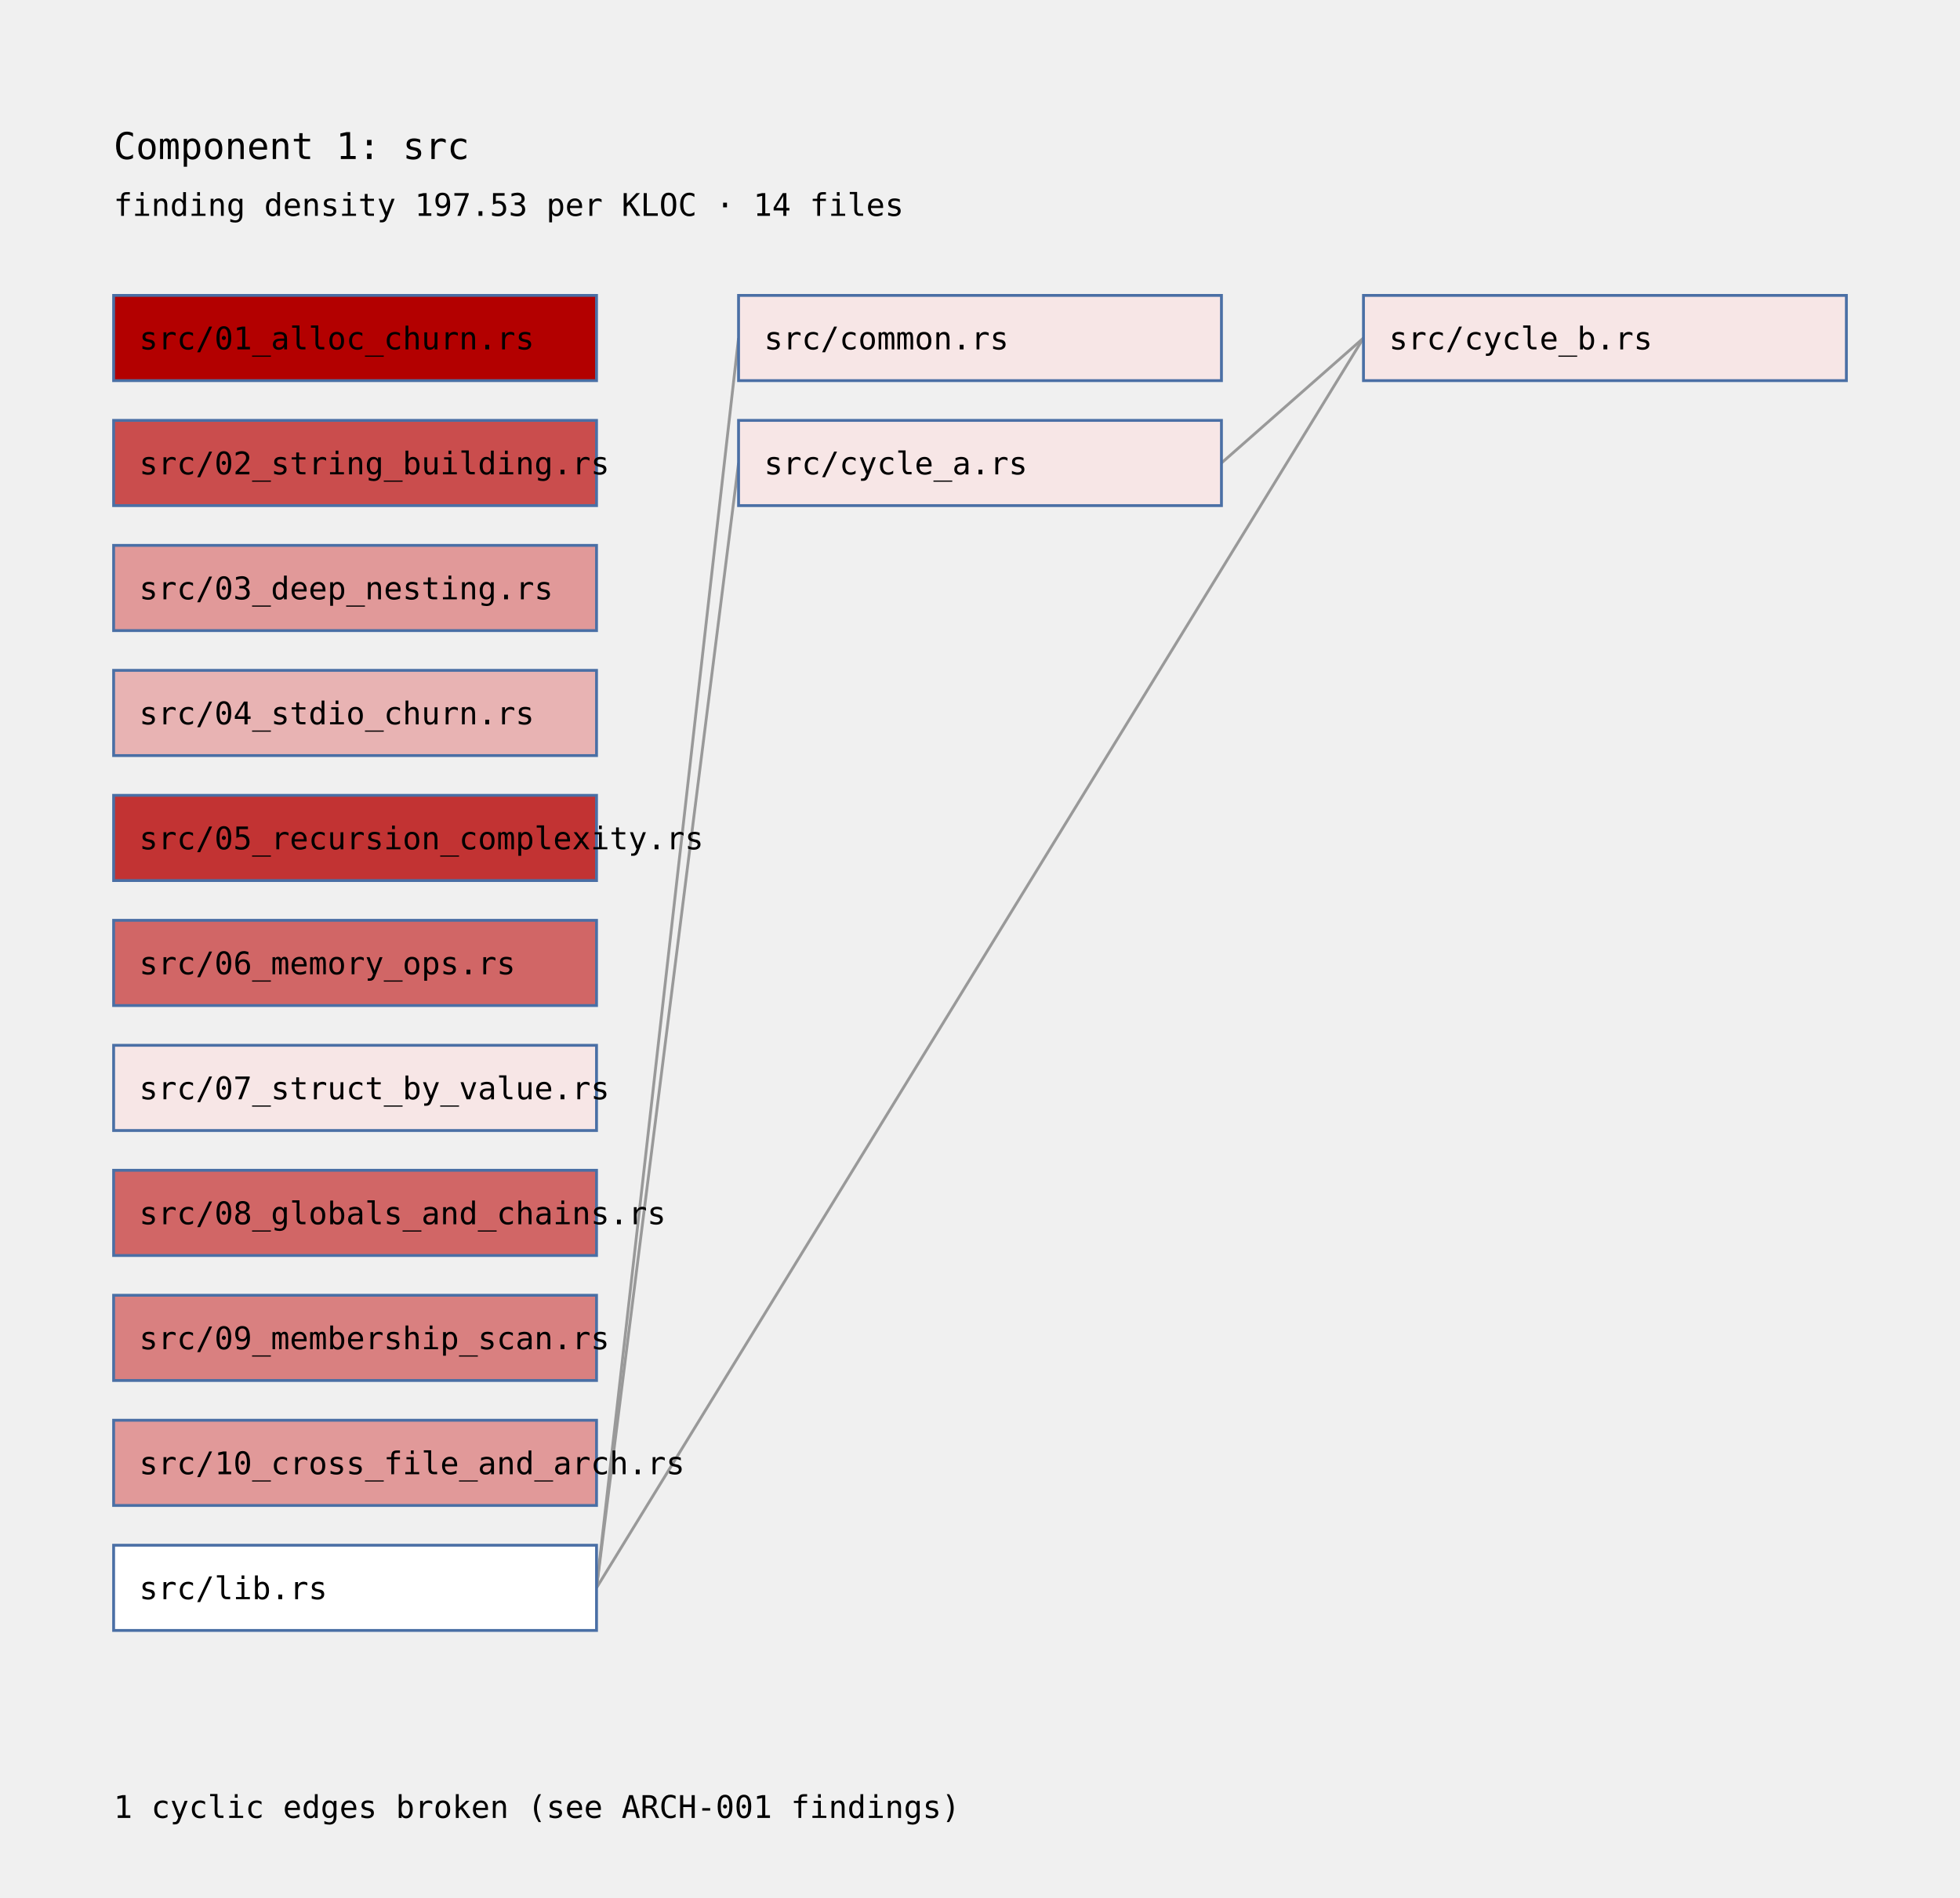
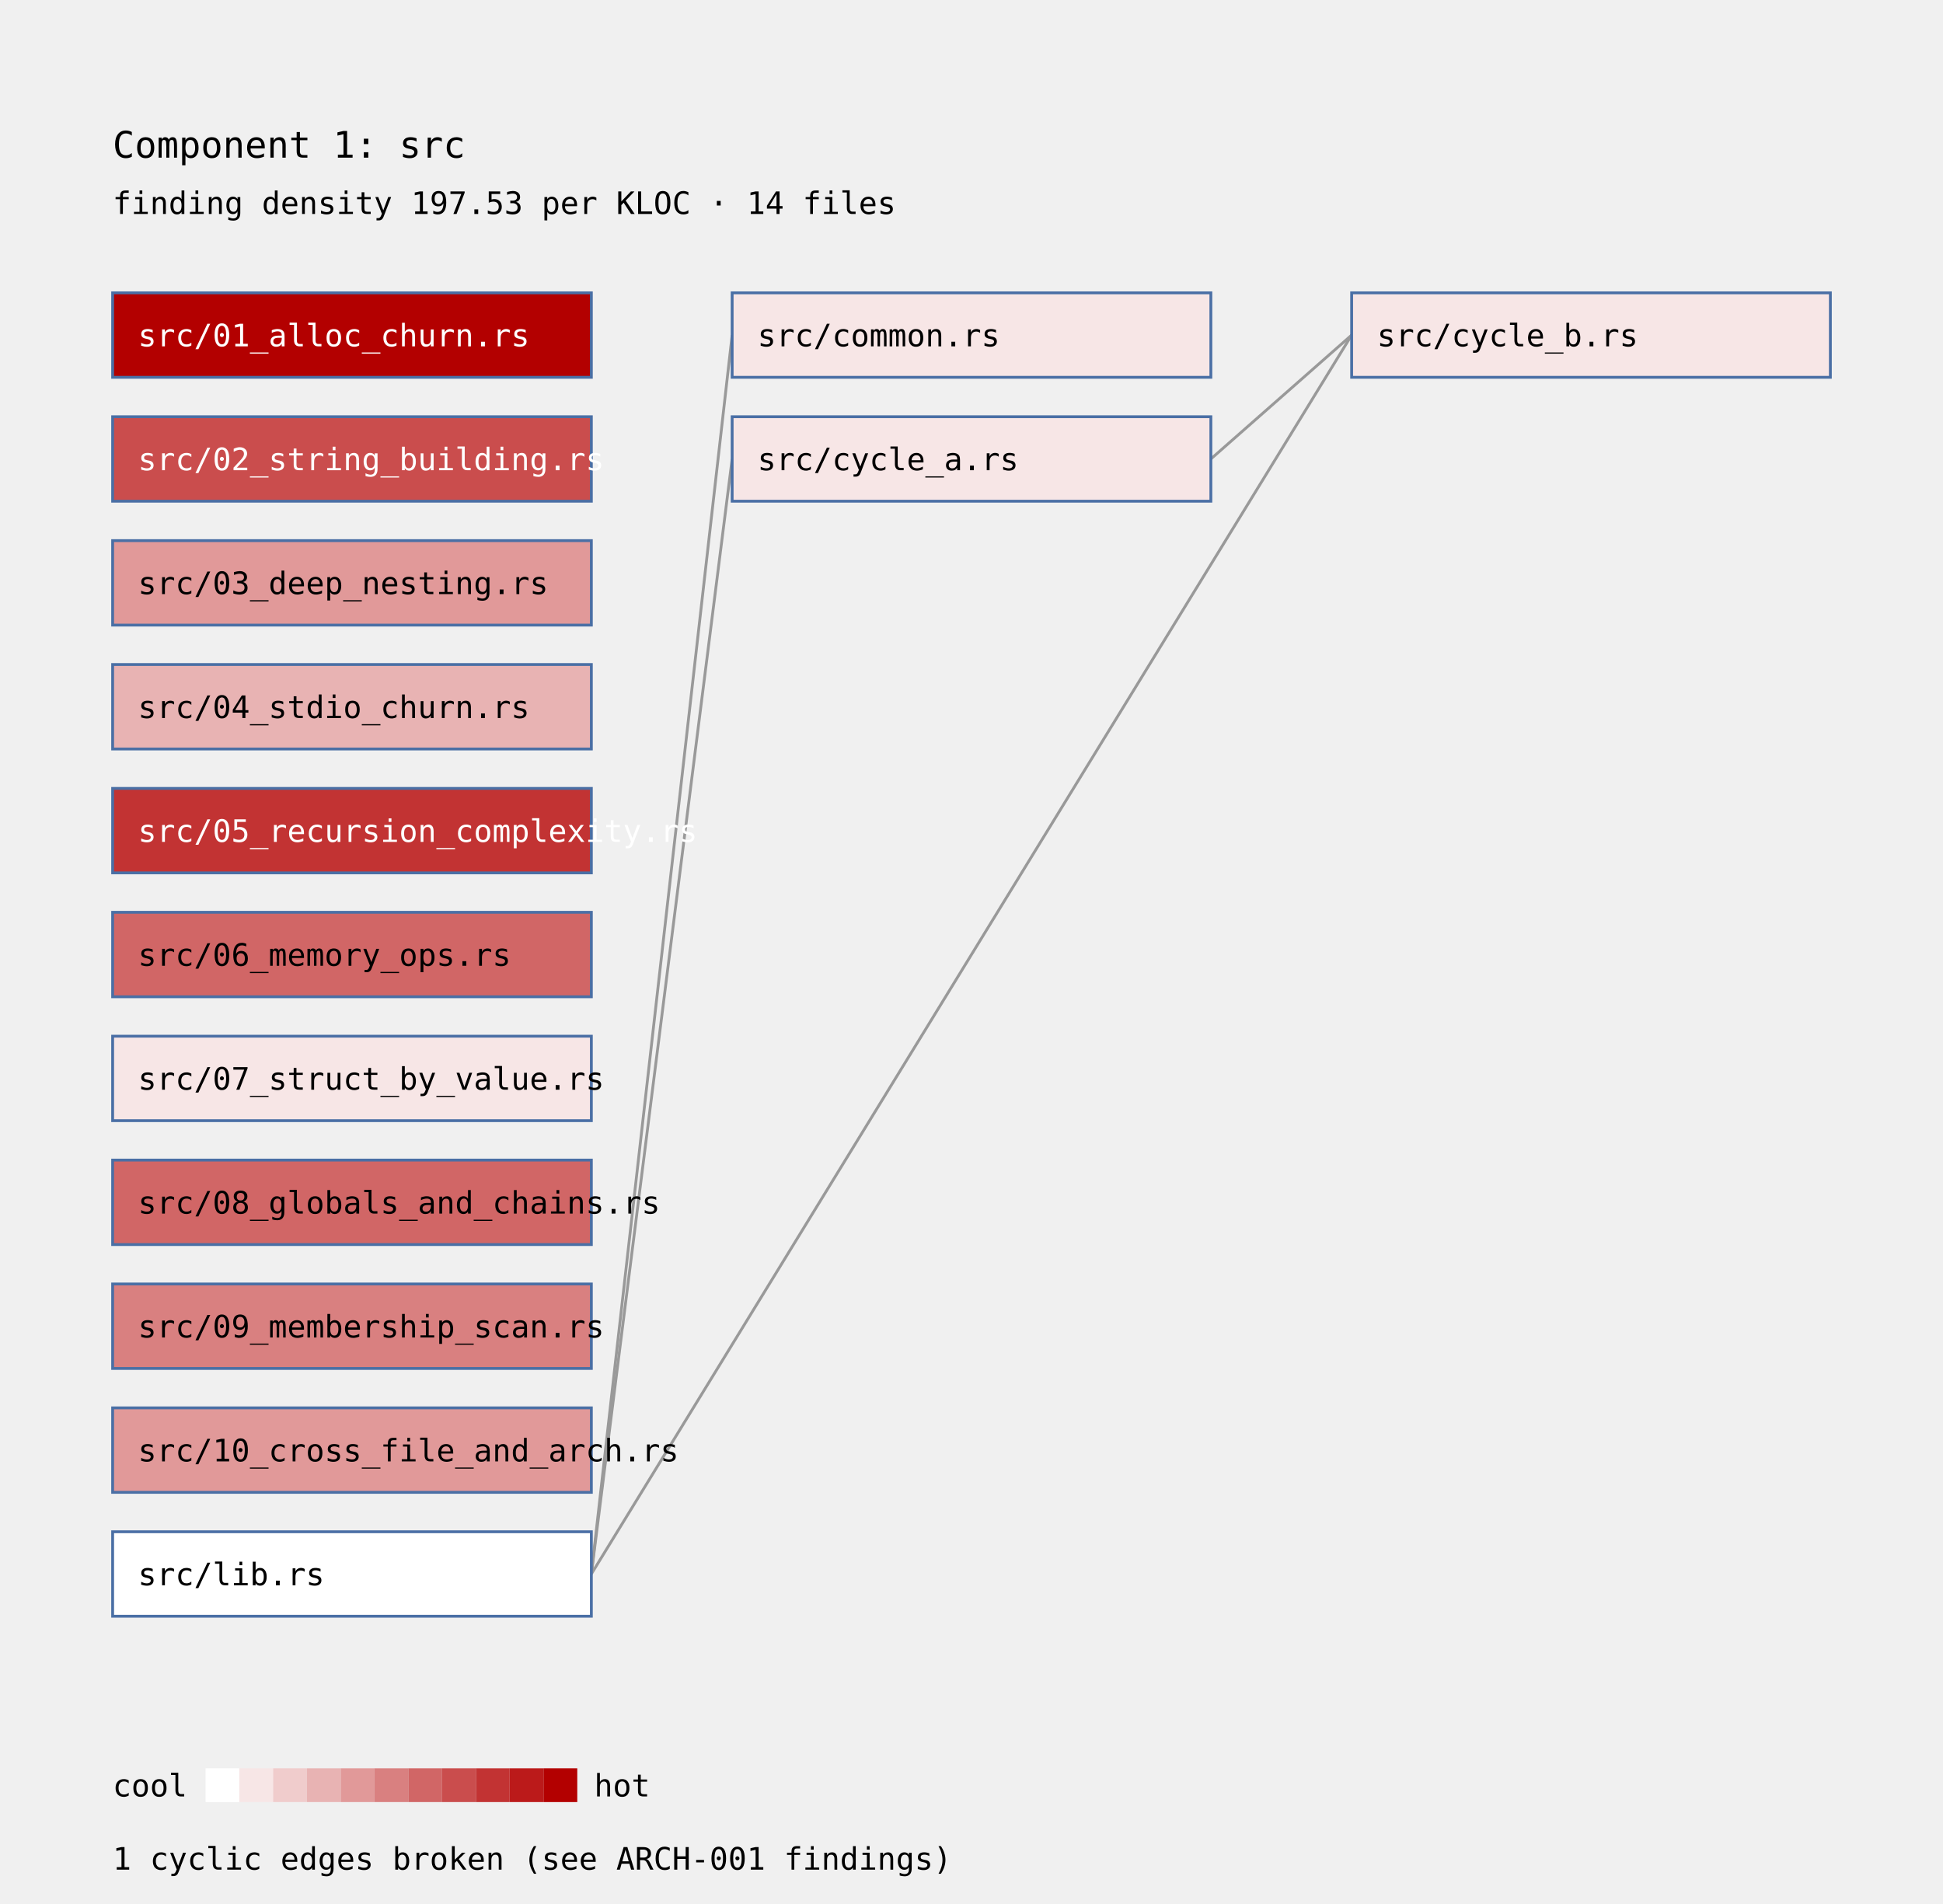
- <svg xmlns="http://www.w3.org/2000/svg" width="690" height="668" viewBox="0 0 690 668">
+ <svg xmlns="http://www.w3.org/2000/svg" width="690" height="676" viewBox="0 0 690 676">
  <text x="40" y="56" font-family="monospace" font-size="13">Component 1: src</text>
  <text x="40" y="76" font-family="monospace" font-size="11">finding density 197.53 per KLOC · 14 files</text>
  <g stroke="#999999" stroke-width="1">
    <line x1="430" y1="163" x2="480" y2="119" />
    <line x1="210" y1="559" x2="260" y2="119" />
    <line x1="210" y1="559" x2="260" y2="163" />
    <line x1="210" y1="559" x2="480" y2="119" />
  </g>
  <g font-family="monospace" font-size="11">
    <rect x="40" y="104" width="170" height="30" fill="#b30000" stroke="#4a6fa5" />
-     <text x="49" y="123">src/01_alloc_churn.rs</text>
+     <text x="49" y="123" fill="#ffffff">src/01_alloc_churn.rs</text>
    <rect x="40" y="148" width="170" height="30" fill="#ca4d4d" stroke="#4a6fa5" />
-     <text x="49" y="167">src/02_string_building.rs</text>
+     <text x="49" y="167" fill="#ffffff">src/02_string_building.rs</text>
    <rect x="40" y="192" width="170" height="30" fill="#e19999" stroke="#4a6fa5" />
    <text x="49" y="211">src/03_deep_nesting.rs</text>
    <rect x="40" y="236" width="170" height="30" fill="#e8b3b3" stroke="#4a6fa5" />
    <text x="49" y="255">src/04_stdio_churn.rs</text>
    <rect x="40" y="280" width="170" height="30" fill="#c23333" stroke="#4a6fa5" />
-     <text x="49" y="299">src/05_recursion_complexity.rs</text>
+     <text x="49" y="299" fill="#ffffff">src/05_recursion_complexity.rs</text>
    <rect x="40" y="324" width="170" height="30" fill="#d16666" stroke="#4a6fa5" />
    <text x="49" y="343">src/06_memory_ops.rs</text>
    <rect x="40" y="368" width="170" height="30" fill="#f7e6e6" stroke="#4a6fa5" />
    <text x="49" y="387">src/07_struct_by_value.rs</text>
    <rect x="40" y="412" width="170" height="30" fill="#d16666" stroke="#4a6fa5" />
    <text x="49" y="431">src/08_globals_and_chains.rs</text>
    <rect x="40" y="456" width="170" height="30" fill="#d98080" stroke="#4a6fa5" />
    <text x="49" y="475">src/09_membership_scan.rs</text>
    <rect x="40" y="500" width="170" height="30" fill="#e19999" stroke="#4a6fa5" />
    <text x="49" y="519">src/10_cross_file_and_arch.rs</text>
    <rect x="260" y="104" width="170" height="30" fill="#f7e6e6" stroke="#4a6fa5" />
    <text x="269" y="123">src/common.rs</text>
    <rect x="260" y="148" width="170" height="30" fill="#f7e6e6" stroke="#4a6fa5" />
    <text x="269" y="167">src/cycle_a.rs</text>
    <rect x="480" y="104" width="170" height="30" fill="#f7e6e6" stroke="#4a6fa5" />
    <text x="489" y="123">src/cycle_b.rs</text>
    <rect x="40" y="544" width="170" height="30" fill="#ffffff" stroke="#4a6fa5" />
    <text x="49" y="563">src/lib.rs</text>
  </g>
-   <text x="40" y="640" font-family="monospace" font-size="11">1 cyclic edges broken (see ARCH-001 findings)</text>
+   <text x="40" y="638" font-family="monospace" font-size="11">cool</text>
+   <rect x="73" y="628" width="12" height="12" fill="#ffffff" />
+   <rect x="85" y="628" width="12" height="12" fill="#f7e6e6" />
+   <rect x="97" y="628" width="12" height="12" fill="#f0cccc" />
+   <rect x="109" y="628" width="12" height="12" fill="#e8b3b3" />
+   <rect x="121" y="628" width="12" height="12" fill="#e19999" />
+   <rect x="133" y="628" width="12" height="12" fill="#d98080" />
+   <rect x="145" y="628" width="12" height="12" fill="#d16666" />
+   <rect x="157" y="628" width="12" height="12" fill="#ca4d4d" />
+   <rect x="169" y="628" width="12" height="12" fill="#c23333" />
+   <rect x="181" y="628" width="12" height="12" fill="#bb1a1a" />
+   <rect x="193" y="628" width="12" height="12" fill="#b30000" />
+   <text x="211" y="638" font-family="monospace" font-size="11">hot</text>
+   <text x="40" y="664" font-family="monospace" font-size="11">1 cyclic edges broken (see ARCH-001 findings)</text>
</svg>
